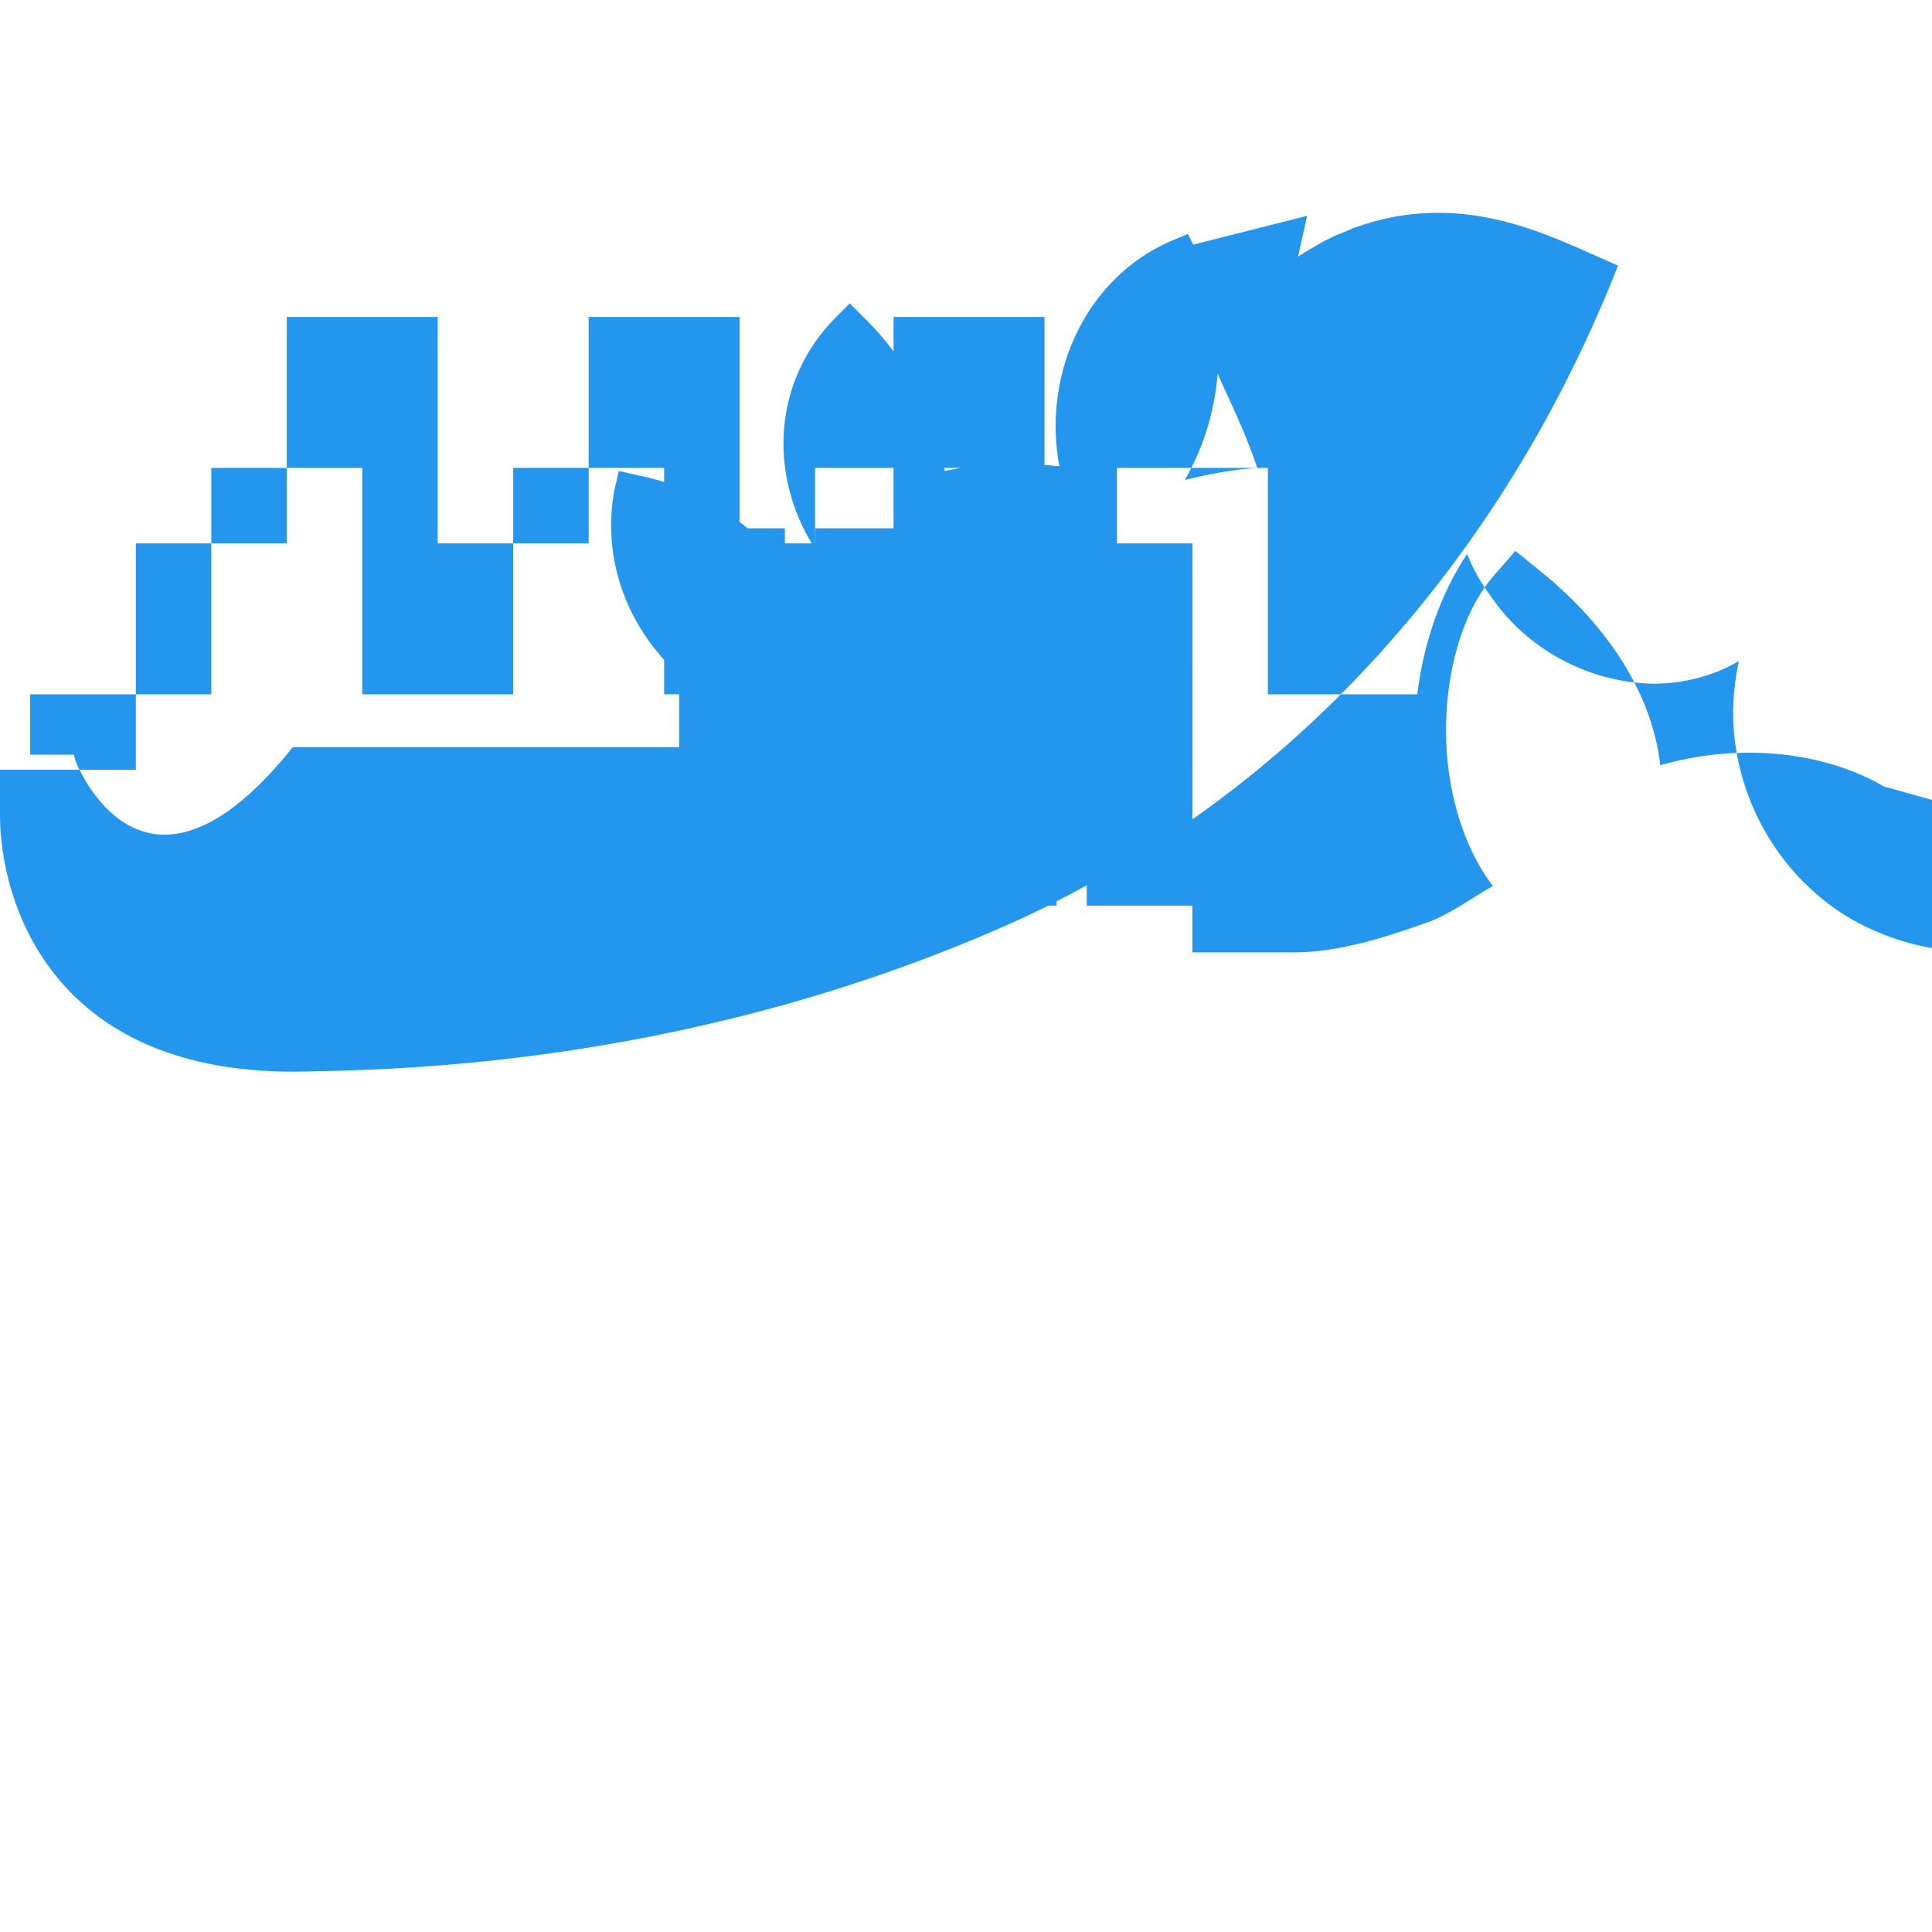
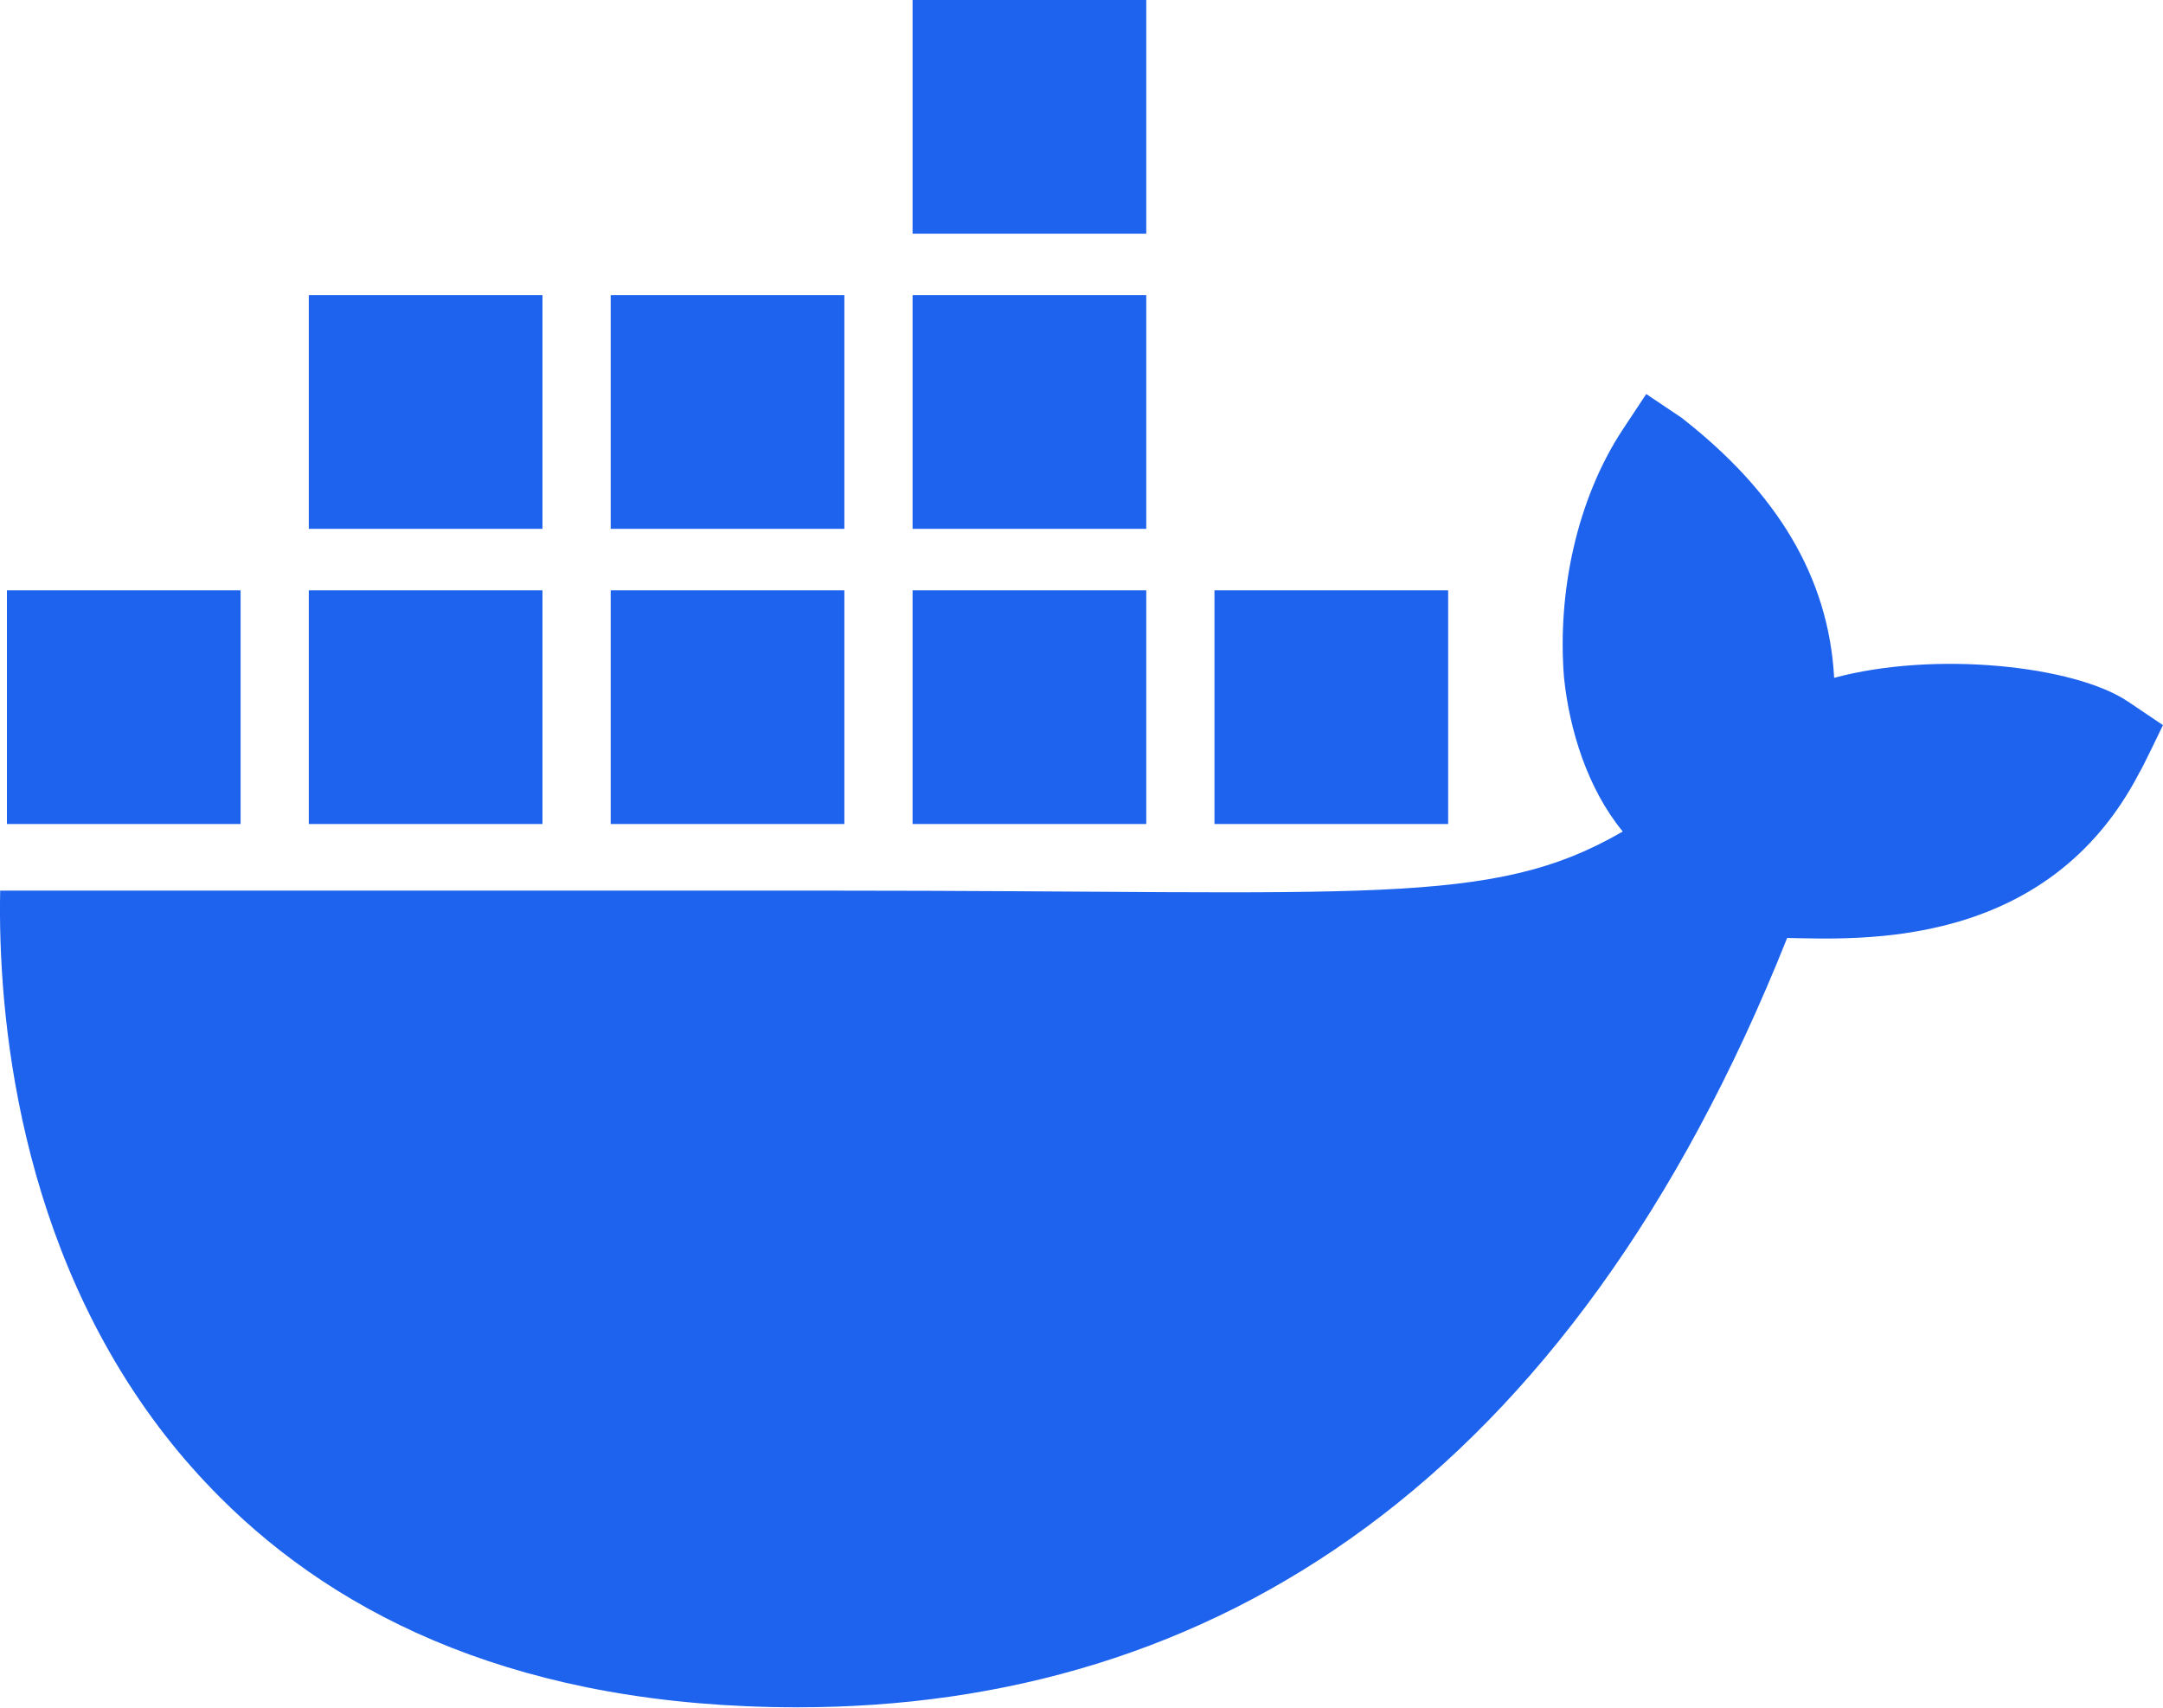
- <svg xmlns="http://www.w3.org/2000/svg" viewBox="0 0 128 128">
-   <path fill="#2496ED" d="M124.8 52.1c-4.3-2.5-10-2.8-14.8-1.4-.6-5.2-4-9.7-8-12.9l-1.6-1.3-1.4 1.6c-2.7 3.1-3.5 8.3-3.1 12.3.3 2.9 1.2 5.9 3 8.3-1.4.8-2.9 1.9-4.3 2.4-2.8 1-5.9 2-8.9 2H79V36h-9.8V21h-10v15H49V21H39v15H29V21h-10v15H9v15H0v3c0 5.6 3.3 17 19.4 17h.1c6.4-.1 26.6-.3 48.3-10.2 9.1-4.3 17.4-10.4 24.4-18.4 5.8-6.6 10.8-14.5 14.6-23.8l.4-1-.9-.4c-3.7-1.6-9.5-4.7-16.6-2.1l-1.2.5c-.9.4-1.7.9-2.5 1.4l.6-2.7-9.5 2.4 3.9 8.8c.6 1.3 1.6 3.4 2.3 5.5-1.6.1-3.2.4-4.8.8 2.6-4.5 3-10.3.8-15.1l-.6-1.2-1.2.5c-5.4 2.4-8.3 8.4-7.4 14.4l.1.5c-2.5-.3-5.3-.2-7.6.3l-.1-.5c-.8-3.7-2.6-7.1-5.3-9.7l-.9-.9-.9.9c-4.2 4.2-4.5 10.4-1.5 15.2-.6.5-1.1 1.1-1.6 1.8-2.4-3.3-5.9-5.7-10-6.5l-1.3-.3-.3 1.3c-1 5.4 1.6 10.8 6.3 13.7-.3 1.1-.4 2.2-.4 3.3H19.4C9.4 62 5 50.4 5 50.4L4.9 50H2v-4h12V31h10v15h10V31h10v15h10V31h9.8v15H74V31h10v15h9.9c.4-3.3 1.5-6.6 3.3-9.3.4 1 .9 1.9 1.5 2.7 2.4 3.6 6.5 5.8 10.8 5.9 2 0 4-.5 5.7-1.5-.4 1.9-.5 3.8-.2 5.7.7 4.7 3.5 8.9 7.5 11.3 2.9 1.7 6.3 2.5 9.8 2.2 2.8-.3 5.5-1.2 7.8-2.7l.2-.2.1-.2c.4-.5.6-1.1.6-1.7-.1-.8-.5-1.5-1.2-1.9z" />
-   <path fill="#2496ED" d="M45 53h7v7h-7v-7zm9 0h7v7h-7v-7zm9 0h7v7h-7v-7zm9 0h7v7h-7v-7zm-27-9h7v7h-7v-7zm9 0h7v7h-7v-7zm9 0h7v7h-7v-7zm9 0h7v7h-7v-7zm-27-9h7v7h-7v-7zm9 0h7v7h-7v-7zm9 0h7v7h-7v-7z" />
+ <svg xmlns="http://www.w3.org/2000/svg" id="Layer_1" data-name="Layer 1" viewBox="0 0 756.26 596.9">
+   <defs>
+     <style>
+       .cls-1 {
+         fill: #1d63ed;
+         stroke-width: 0px;
+       }
+     </style>
+   </defs>
+   <path class="cls-1" d="M743.96,245.25c-18.54-12.48-67.26-17.81-102.68-8.27-1.91-35.28-20.1-65.01-53.38-90.95l-12.32-8.27-8.21,12.4c-16.14,24.5-22.94,57.14-20.53,86.81,1.9,18.28,8.26,38.83,20.53,53.74-46.1,26.74-88.59,20.67-276.77,20.67H.06c-.85,42.49,5.98,124.23,57.96,190.77,5.74,7.35,12.04,14.46,18.87,21.31,42.26,42.32,106.11,73.35,201.59,73.44,145.66.13,270.46-78.6,346.37-268.97,24.98.41,90.92,4.48,123.19-57.88.79-1.05,8.21-16.54,8.21-16.54l-12.3-8.27ZM189.67,206.39h-81.7v81.7h81.7v-81.7ZM295.22,206.39h-81.7v81.7h81.7v-81.7ZM400.77,206.39h-81.7v81.7h81.7v-81.7ZM506.32,206.39h-81.7v81.7h81.7v-81.7ZM84.12,206.39H2.42v81.7h81.7v-81.7ZM189.67,103.2h-81.7v81.7h81.7v-81.7ZM295.22,103.2h-81.7v81.7h81.7v-81.7ZM400.77,103.2h-81.7v81.7h81.7v-81.7ZM400.77,0h-81.7v81.7h81.7V0Z" />
</svg>
